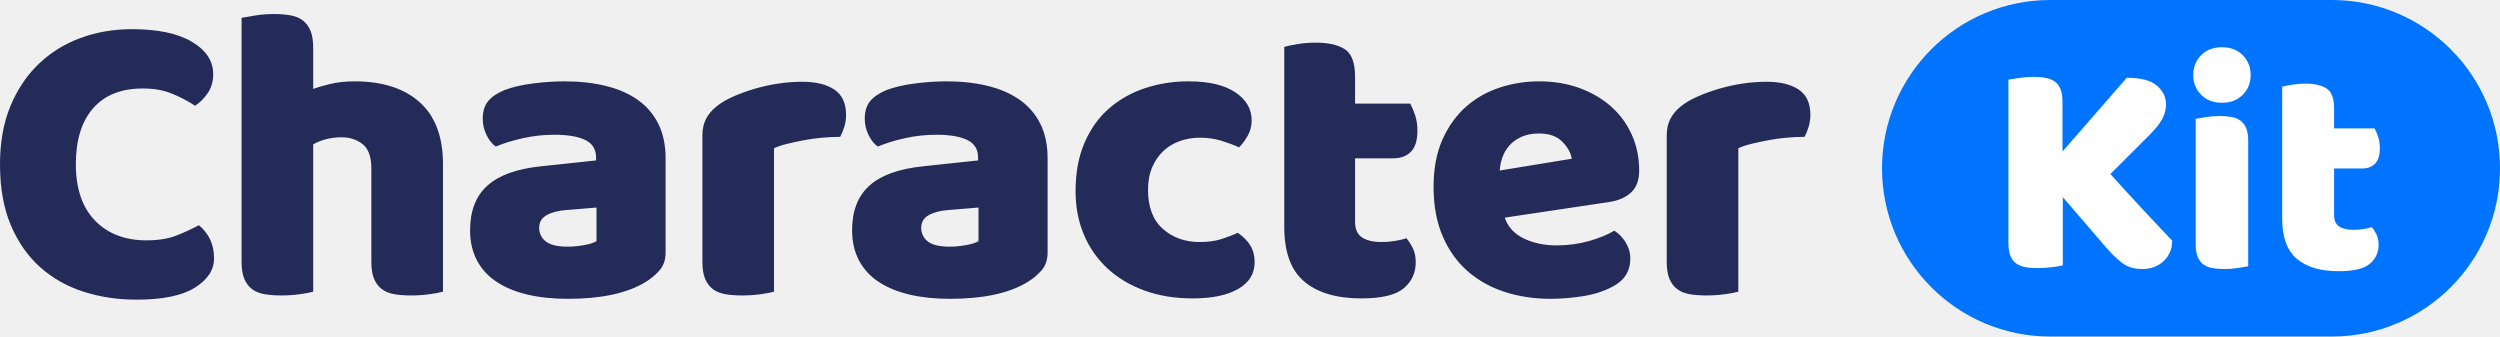
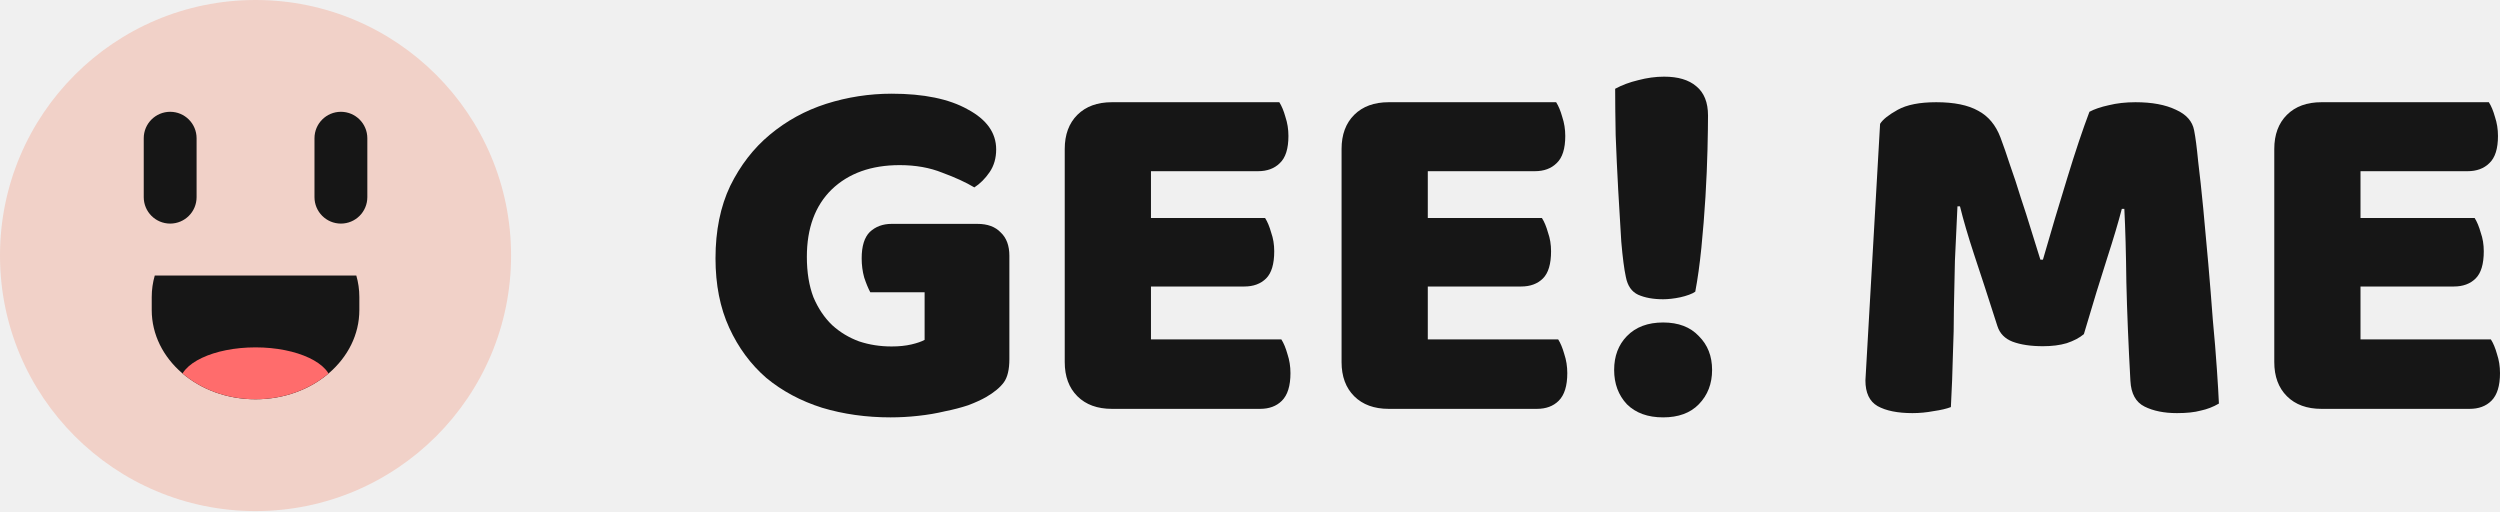
- <svg xmlns="http://www.w3.org/2000/svg" width="208px" height="28px" viewBox="0 0 208 28" version="1.1">
-   <g id="Index" stroke="none" stroke-width="1" fill="none" fill-rule="evenodd">
-     <g id="首页-英文版备份-2" transform="translate(-242, -3462)">
-       <g id="编组" transform="translate(120, 3340)">
-         <g id="Group" transform="translate(120, 122)">
-           <g id="编组-5" transform="translate(2, 0)">
-             <path d="M11.884,7.362 C10.084,7.362 8.706,7.91 7.747,9.007 C6.789,10.103 6.31,11.655 6.31,13.662 C6.31,15.692 6.842,17.255 7.905,18.352 C8.969,19.448 10.4,19.997 12.2,19.997 C13.158,19.997 13.97,19.868 14.636,19.612 C15.302,19.355 15.939,19.063 16.547,18.737 C16.944,19.063 17.253,19.454 17.476,19.909 C17.698,20.364 17.809,20.895 17.809,21.502 C17.809,22.458 17.277,23.269 16.213,23.934 C15.15,24.599 13.532,24.932 11.358,24.932 C9.792,24.932 8.32,24.71 6.941,24.267 C5.562,23.823 4.359,23.141 3.33,22.219 C2.302,21.297 1.49,20.131 0.894,18.719 C0.298,17.307 5.68434189e-14,15.622 5.68434189e-14,13.662 C5.68434189e-14,11.842 0.286,10.238 0.859,8.849 C1.431,7.461 2.214,6.288 3.208,5.332 C4.201,4.375 5.364,3.652 6.696,3.162 C8.028,2.672 9.453,2.427 10.973,2.427 C13.123,2.427 14.788,2.777 15.968,3.477 C17.148,4.177 17.738,5.075 17.738,6.172 C17.738,6.778 17.587,7.303 17.283,7.747 C16.979,8.19 16.628,8.54 16.231,8.797 C15.623,8.4 14.975,8.062 14.285,7.782 C13.596,7.502 12.796,7.362 11.884,7.362 Z M36.856,24.267 C36.622,24.337 36.254,24.407 35.751,24.477 C35.249,24.547 34.729,24.582 34.191,24.582 C33.677,24.582 33.216,24.547 32.807,24.477 C32.398,24.407 32.053,24.267 31.773,24.057 C31.492,23.847 31.276,23.561 31.124,23.199 C30.972,22.837 30.896,22.365 30.896,21.782 L30.896,14.012 C30.896,13.055 30.657,12.384 30.178,11.999 C29.698,11.614 29.108,11.422 28.407,11.422 C27.94,11.422 27.496,11.48 27.075,11.597 C26.654,11.713 26.316,11.853 26.058,12.017 L26.058,24.267 C25.825,24.337 25.457,24.407 24.954,24.477 C24.452,24.547 23.932,24.582 23.394,24.582 C22.88,24.582 22.418,24.547 22.009,24.477 C21.6,24.407 21.256,24.267 20.975,24.057 C20.695,23.847 20.479,23.561 20.327,23.199 C20.175,22.837 20.099,22.365 20.099,21.782 L20.099,1.482 C20.356,1.435 20.736,1.371 21.238,1.289 C21.741,1.207 22.249,1.167 22.763,1.167 C23.277,1.167 23.739,1.202 24.148,1.272 C24.557,1.342 24.902,1.482 25.182,1.692 C25.462,1.902 25.679,2.187 25.831,2.549 C25.982,2.911 26.058,3.383 26.058,3.967 L26.058,7.397 C26.362,7.28 26.824,7.146 27.443,6.994 C28.062,6.842 28.746,6.767 29.494,6.767 C31.808,6.767 33.613,7.344 34.91,8.499 C36.207,9.654 36.856,11.375 36.856,13.662 L36.856,24.267 Z M47.244,20.522 C47.641,20.522 48.08,20.481 48.559,20.399 C49.038,20.317 49.394,20.207 49.628,20.067 L49.628,17.267 L47.104,17.477 C46.449,17.523 45.912,17.663 45.491,17.897 C45.071,18.13 44.86,18.48 44.86,18.947 C44.86,19.413 45.041,19.792 45.404,20.084 C45.766,20.376 46.379,20.522 47.244,20.522 Z M46.964,6.767 C48.226,6.767 49.377,6.895 50.417,7.152 C51.457,7.408 52.345,7.799 53.081,8.324 C53.817,8.849 54.384,9.514 54.781,10.319 C55.178,11.124 55.377,12.075 55.377,13.172 L55.377,21.012 C55.377,21.618 55.208,22.114 54.869,22.499 C54.53,22.884 54.127,23.217 53.659,23.497 C52.14,24.407 50.002,24.862 47.244,24.862 C46.005,24.862 44.889,24.745 43.896,24.512 C42.903,24.278 42.05,23.928 41.337,23.462 C40.624,22.995 40.075,22.4 39.689,21.677 C39.304,20.953 39.111,20.113 39.111,19.157 C39.111,17.547 39.59,16.31 40.548,15.447 C41.507,14.583 42.991,14.047 45,13.837 L49.593,13.347 L49.593,13.102 C49.593,12.425 49.295,11.941 48.699,11.649 C48.103,11.357 47.244,11.212 46.122,11.212 C45.234,11.212 44.369,11.305 43.528,11.492 C42.687,11.678 41.927,11.912 41.249,12.192 C40.946,11.982 40.689,11.661 40.478,11.229 C40.268,10.797 40.163,10.348 40.163,9.882 C40.163,9.275 40.309,8.791 40.601,8.429 C40.893,8.067 41.343,7.758 41.951,7.502 C42.628,7.245 43.429,7.058 44.352,6.942 C45.275,6.825 46.146,6.767 46.964,6.767 Z M64.398,24.267 C64.164,24.337 63.796,24.407 63.294,24.477 C62.791,24.547 62.271,24.582 61.734,24.582 C61.22,24.582 60.758,24.547 60.349,24.477 C59.94,24.407 59.596,24.267 59.315,24.057 C59.035,23.847 58.818,23.561 58.667,23.199 C58.515,22.837 58.439,22.365 58.439,21.782 L58.439,11.282 C58.439,10.745 58.538,10.284 58.737,9.899 C58.935,9.514 59.222,9.17 59.596,8.867 C59.969,8.563 60.431,8.289 60.98,8.044 C61.529,7.799 62.12,7.583 62.751,7.397 C63.382,7.21 64.036,7.064 64.714,6.959 C65.391,6.854 66.069,6.802 66.747,6.802 C67.869,6.802 68.757,7.017 69.411,7.449 C70.066,7.881 70.393,8.587 70.393,9.567 C70.393,9.893 70.346,10.214 70.253,10.529 C70.159,10.844 70.042,11.13 69.902,11.387 C69.411,11.387 68.909,11.41 68.395,11.457 C67.88,11.503 67.378,11.573 66.887,11.667 C66.396,11.76 65.935,11.859 65.502,11.964 C65.07,12.069 64.702,12.192 64.398,12.332 L64.398,24.267 Z M79.028,20.522 C79.426,20.522 79.864,20.481 80.343,20.399 C80.822,20.317 81.178,20.207 81.412,20.067 L81.412,17.267 L78.888,17.477 C78.234,17.523 77.696,17.663 77.276,17.897 C76.855,18.13 76.644,18.48 76.644,18.947 C76.644,19.413 76.826,19.792 77.188,20.084 C77.55,20.376 78.164,20.522 79.028,20.522 Z M78.748,6.767 C80.01,6.767 81.161,6.895 82.201,7.152 C83.241,7.408 84.129,7.799 84.865,8.324 C85.601,8.849 86.168,9.514 86.565,10.319 C86.963,11.124 87.161,12.075 87.161,13.172 L87.161,21.012 C87.161,21.618 86.992,22.114 86.653,22.499 C86.314,22.884 85.911,23.217 85.444,23.497 C83.924,24.407 81.786,24.862 79.028,24.862 C77.79,24.862 76.674,24.745 75.68,24.512 C74.687,24.278 73.834,23.928 73.121,23.462 C72.409,22.995 71.859,22.4 71.474,21.677 C71.088,20.953 70.895,20.113 70.895,19.157 C70.895,17.547 71.374,16.31 72.333,15.447 C73.291,14.583 74.775,14.047 76.785,13.837 L81.377,13.347 L81.377,13.102 C81.377,12.425 81.079,11.941 80.483,11.649 C79.887,11.357 79.028,11.212 77.907,11.212 C77.018,11.212 76.154,11.305 75.312,11.492 C74.471,11.678 73.711,11.912 73.034,12.192 C72.73,11.982 72.473,11.661 72.262,11.229 C72.052,10.797 71.947,10.348 71.947,9.882 C71.947,9.275 72.093,8.791 72.385,8.429 C72.677,8.067 73.127,7.758 73.735,7.502 C74.413,7.245 75.213,7.058 76.136,6.942 C77.059,6.825 77.93,6.767 78.748,6.767 Z M99.828,11.457 C99.244,11.457 98.689,11.55 98.163,11.737 C97.637,11.923 97.182,12.197 96.796,12.559 C96.41,12.921 96.101,13.37 95.867,13.907 C95.633,14.443 95.516,15.073 95.516,15.797 C95.516,17.243 95.931,18.328 96.761,19.052 C97.591,19.775 98.601,20.137 99.793,20.137 C100.494,20.137 101.102,20.055 101.616,19.892 C102.13,19.728 102.586,19.553 102.983,19.367 C103.451,19.693 103.801,20.049 104.035,20.434 C104.269,20.819 104.386,21.28 104.386,21.817 C104.386,22.773 103.93,23.514 103.018,24.039 C102.107,24.564 100.845,24.827 99.232,24.827 C97.76,24.827 96.428,24.611 95.236,24.179 C94.044,23.747 93.022,23.141 92.169,22.359 C91.316,21.577 90.655,20.638 90.188,19.542 C89.72,18.445 89.487,17.232 89.487,15.902 C89.487,14.362 89.738,13.014 90.24,11.859 C90.743,10.704 91.427,9.753 92.291,9.007 C93.156,8.26 94.155,7.7 95.289,7.327 C96.422,6.953 97.62,6.767 98.882,6.767 C100.565,6.767 101.862,7.07 102.773,7.677 C103.684,8.283 104.14,9.065 104.14,10.022 C104.14,10.465 104.035,10.879 103.825,11.264 C103.614,11.649 103.369,11.982 103.089,12.262 C102.691,12.075 102.212,11.894 101.651,11.719 C101.09,11.544 100.483,11.457 99.828,11.457 Z M112.741,18.457 C112.741,19.063 112.933,19.495 113.319,19.752 C113.705,20.008 114.248,20.137 114.949,20.137 C115.3,20.137 115.662,20.108 116.036,20.049 C116.41,19.991 116.737,19.915 117.018,19.822 C117.228,20.078 117.409,20.364 117.561,20.679 C117.713,20.994 117.789,21.373 117.789,21.817 C117.789,22.703 117.456,23.427 116.79,23.987 C116.124,24.547 114.949,24.827 113.267,24.827 C111.21,24.827 109.627,24.36 108.516,23.427 C107.406,22.493 106.851,20.977 106.851,18.877 L106.851,3.897 C107.108,3.827 107.476,3.751 107.956,3.669 C108.435,3.587 108.943,3.547 109.48,3.547 C110.509,3.547 111.309,3.727 111.882,4.089 C112.454,4.451 112.741,5.215 112.741,6.382 L112.741,8.622 L117.333,8.622 C117.473,8.878 117.608,9.199 117.736,9.584 C117.865,9.969 117.929,10.395 117.929,10.862 C117.929,11.678 117.748,12.267 117.386,12.629 C117.023,12.991 116.538,13.172 115.931,13.172 L112.741,13.172 L112.741,18.457 Z M129.018,24.862 C127.64,24.862 126.36,24.669 125.18,24.284 C124,23.899 122.971,23.322 122.095,22.552 C121.218,21.782 120.529,20.813 120.027,19.647 C119.524,18.48 119.273,17.115 119.273,15.552 C119.273,14.012 119.524,12.688 120.027,11.579 C120.529,10.471 121.189,9.561 122.007,8.849 C122.825,8.137 123.76,7.613 124.812,7.274 C125.863,6.936 126.938,6.767 128.037,6.767 C129.276,6.767 130.403,6.953 131.42,7.327 C132.436,7.7 133.313,8.213 134.049,8.867 C134.785,9.52 135.358,10.302 135.767,11.212 C136.176,12.122 136.38,13.113 136.38,14.187 C136.38,14.98 136.158,15.587 135.714,16.007 C135.27,16.427 134.651,16.695 133.856,16.812 L125.197,18.107 C125.454,18.877 125.98,19.454 126.775,19.839 C127.569,20.224 128.481,20.417 129.509,20.417 C130.467,20.417 131.373,20.294 132.226,20.049 C133.079,19.804 133.774,19.518 134.312,19.192 C134.686,19.425 135.001,19.752 135.258,20.172 C135.516,20.592 135.644,21.035 135.644,21.502 C135.644,22.552 135.153,23.333 134.172,23.847 C133.424,24.243 132.582,24.512 131.648,24.652 C130.713,24.792 129.836,24.862 129.018,24.862 Z M128.037,11.107 C127.476,11.107 126.991,11.2 126.582,11.387 C126.173,11.573 125.84,11.812 125.583,12.104 C125.326,12.396 125.133,12.722 125.004,13.084 C124.876,13.446 124.8,13.813 124.777,14.187 L130.771,13.207 C130.701,12.74 130.444,12.273 130,11.807 C129.556,11.34 128.902,11.107 128.037,11.107 Z M144.63,24.267 C144.396,24.337 144.028,24.407 143.526,24.477 C143.023,24.547 142.503,24.582 141.966,24.582 C141.452,24.582 140.99,24.547 140.581,24.477 C140.172,24.407 139.827,24.267 139.547,24.057 C139.267,23.847 139.05,23.561 138.898,23.199 C138.747,22.837 138.671,22.365 138.671,21.782 L138.671,11.282 C138.671,10.745 138.77,10.284 138.969,9.899 C139.167,9.514 139.453,9.17 139.827,8.867 C140.201,8.563 140.663,8.289 141.212,8.044 C141.761,7.799 142.351,7.583 142.982,7.397 C143.613,7.21 144.268,7.064 144.946,6.959 C145.623,6.854 146.301,6.802 146.979,6.802 C148.101,6.802 148.989,7.017 149.643,7.449 C150.298,7.881 150.625,8.587 150.625,9.567 C150.625,9.893 150.578,10.214 150.484,10.529 C150.391,10.844 150.274,11.13 150.134,11.387 C149.643,11.387 149.141,11.41 148.627,11.457 C148.112,11.503 147.61,11.573 147.119,11.667 C146.628,11.76 146.167,11.859 145.734,11.964 C145.302,12.069 144.934,12.192 144.63,12.332 L144.63,24.267 Z" id="Character" fill="#252B58" fill-rule="nonzero" />
-             <g id="编组-4" transform="translate(156.5843, 0)">
-               <rect id="矩形" fill="#0074FF" x="0" y="0" width="51.416" height="28" rx="14" />
-               <path d="M15.041,16.404 L15.041,22.076 C14.853,22.127 14.553,22.179 14.142,22.23 C13.73,22.281 13.328,22.307 12.933,22.307 C12.539,22.307 12.192,22.277 11.892,22.217 C11.592,22.157 11.34,22.05 11.134,21.896 C10.928,21.742 10.774,21.529 10.671,21.255 C10.568,20.981 10.517,20.622 10.517,20.177 L10.517,6.625 C10.705,6.591 11.005,6.544 11.417,6.484 C11.828,6.424 12.222,6.394 12.599,6.394 C12.993,6.394 13.34,6.424 13.64,6.484 C13.94,6.544 14.193,6.65 14.399,6.804 C14.604,6.958 14.759,7.172 14.861,7.446 C14.964,7.72 15.016,8.079 15.016,8.524 L15.016,12.605 L20.363,6.471 C21.528,6.471 22.364,6.689 22.869,7.125 C23.375,7.562 23.628,8.079 23.628,8.678 C23.628,9.123 23.516,9.542 23.294,9.936 C23.071,10.329 22.711,10.774 22.214,11.27 L19,14.479 C19.429,14.958 19.879,15.454 20.35,15.967 C20.821,16.481 21.284,16.981 21.738,17.469 C22.193,17.957 22.63,18.423 23.049,18.868 C23.469,19.313 23.834,19.698 24.142,20.023 C24.142,20.399 24.073,20.733 23.936,21.024 C23.799,21.315 23.615,21.563 23.384,21.768 C23.152,21.973 22.891,22.127 22.6,22.23 C22.308,22.333 22,22.384 21.674,22.384 C20.971,22.384 20.397,22.209 19.952,21.858 C19.506,21.507 19.078,21.092 18.666,20.613 L15.041,16.404 Z M25.89,6.24 C25.89,5.59 26.109,5.042 26.546,4.597 C26.983,4.152 27.561,3.93 28.281,3.93 C29.001,3.93 29.579,4.152 30.016,4.597 C30.453,5.042 30.672,5.59 30.672,6.24 C30.672,6.89 30.453,7.438 30.016,7.882 C29.579,8.327 29.001,8.55 28.281,8.55 C27.561,8.55 26.983,8.327 26.546,7.882 C26.109,7.438 25.89,6.89 25.89,6.24 Z M30.466,22.153 C30.278,22.187 29.999,22.234 29.631,22.294 C29.262,22.354 28.889,22.384 28.512,22.384 C28.135,22.384 27.797,22.358 27.497,22.307 C27.197,22.256 26.944,22.153 26.739,21.999 C26.533,21.845 26.374,21.636 26.263,21.37 C26.152,21.105 26.096,20.759 26.096,20.331 L26.096,9.884 C26.284,9.85 26.563,9.803 26.931,9.743 C27.3,9.683 27.673,9.653 28.05,9.653 C28.427,9.653 28.765,9.679 29.065,9.73 C29.365,9.782 29.618,9.884 29.823,10.038 C30.029,10.192 30.188,10.402 30.299,10.667 C30.41,10.933 30.466,11.279 30.466,11.707 L30.466,22.153 Z M37.613,17.892 C37.613,18.337 37.754,18.654 38.037,18.842 C38.32,19.03 38.718,19.124 39.233,19.124 C39.49,19.124 39.755,19.103 40.029,19.06 C40.304,19.018 40.544,18.962 40.749,18.893 C40.904,19.082 41.036,19.291 41.148,19.522 C41.259,19.753 41.315,20.031 41.315,20.356 C41.315,21.007 41.071,21.537 40.582,21.948 C40.094,22.358 39.233,22.564 37.999,22.564 C36.49,22.564 35.329,22.222 34.515,21.537 C33.701,20.853 33.294,19.74 33.294,18.2 L33.294,7.215 C33.483,7.164 33.752,7.108 34.104,7.048 C34.455,6.988 34.828,6.958 35.222,6.958 C35.976,6.958 36.563,7.091 36.983,7.356 C37.403,7.622 37.613,8.182 37.613,9.037 L37.613,10.68 L40.981,10.68 C41.084,10.868 41.182,11.104 41.276,11.386 C41.371,11.668 41.418,11.981 41.418,12.323 C41.418,12.922 41.285,13.354 41.019,13.619 C40.754,13.884 40.398,14.017 39.952,14.017 L37.613,14.017 L37.613,17.892 Z" id="Kit" fill="#FFFFFF" fill-rule="nonzero" />
+ <svg xmlns="http://www.w3.org/2000/svg" xmlns:xlink="http://www.w3.org/1999/xlink" width="587px" height="120px" viewBox="0 0 587 120" version="1.1">
+   <defs>
+     <path d="M0.715,0 C0.248,1.621 0,3.316 0,5.061 L0,8.108 C0,19.681 10.913,29.062 24.375,29.062 C37.837,29.062 48.75,19.681 48.75,8.108 L48.75,5.061 C48.75,3.316 48.502,1.621 48.035,0 L0.715,0 Z" id="path-1" />
+   </defs>
+   <g id="Page-1" stroke="none" stroke-width="1" fill="none" fill-rule="evenodd">
+     <g id="Group-7">
+       <g id="Group-6">
+         <circle id="Oval" fill="#F1D1C8" cx="60" cy="60" r="60" />
+         <g id="Group-5" transform="translate(33.75, 26.25)">
+           <g id="04" transform="translate(1.875, 38.4375)">
+             <mask id="mask-2" fill="white">
+               <use xlink:href="#path-1" />
+             </mask>
+             <use fill="#161616" xlink:href="#path-1" />
+             <g mask="url(#mask-2)" fill="#FF6C6C" fill-rule="nonzero">
+               <g transform="translate(6.5625, 16.875)">
+                 <ellipse cx="17.812" cy="8.438" rx="17.812" ry="8.438" />
+               </g>
            </g>
          </g>
+           <path d="M6.205,0 C9.631,-6.29470139e-16 12.409,2.778 12.409,6.205 L12.409,20.045 C12.409,23.472 9.631,26.25 6.205,26.25 C2.778,26.25 3.08418202e-15,23.472 0,20.045 L0,6.205 C-1.30782518e-15,2.778 2.778,6.29470139e-16 6.205,0 Z M46.295,0 C49.722,-6.29470139e-16 52.5,2.778 52.5,6.205 L52.5,20.045 C52.5,23.472 49.722,26.25 46.295,26.25 C42.869,26.25 40.091,23.472 40.091,20.045 L40.091,6.205 C40.091,2.778 42.869,6.29470139e-16 46.295,0 Z" id="Combined-Shape" fill="#161616" />
        </g>
+       </g>
+       <g id="logo" transform="translate(168, 18)" fill="#161616" fill-rule="nonzero">
+         <path d="M69,66.322 C69,68.78 68.563,70.604 67.689,71.794 C66.815,72.983 65.425,74.133 63.518,75.243 C62.406,75.877 61.015,76.511 59.347,77.146 C57.679,77.701 55.851,78.176 53.865,78.573 C51.879,79.049 49.774,79.406 47.549,79.643 C45.404,79.881 43.259,80 41.114,80 C35.394,80 30.031,79.247 25.026,77.74 C20.021,76.155 15.651,73.815 11.917,70.723 C8.263,67.552 5.363,63.626 3.218,58.948 C1.073,54.27 0,48.839 0,42.654 C0,36.152 1.152,30.483 3.456,25.646 C5.839,20.81 8.938,16.805 12.751,13.634 C16.644,10.383 21.054,7.964 25.979,6.379 C30.985,4.793 36.109,4 41.352,4 C48.9,4 54.858,5.229 59.228,7.687 C63.677,10.066 65.901,13.198 65.901,17.083 C65.901,19.144 65.385,20.929 64.352,22.435 C63.319,23.941 62.128,25.131 60.777,26.003 C58.791,24.814 56.288,23.664 53.269,22.554 C50.33,21.365 46.993,20.77 43.259,20.77 C36.585,20.77 31.263,22.673 27.29,26.479 C23.397,30.285 21.451,35.558 21.451,42.297 C21.451,45.945 21.967,49.116 23,51.812 C24.112,54.429 25.582,56.609 27.409,58.354 C29.237,60.019 31.342,61.287 33.725,62.16 C36.109,62.953 38.651,63.349 41.352,63.349 C43.1,63.349 44.649,63.19 46,62.873 C47.351,62.556 48.383,62.199 49.098,61.803 L49.098,50.623 L36.347,50.623 C35.871,49.751 35.394,48.601 34.917,47.174 C34.52,45.746 34.321,44.24 34.321,42.654 C34.321,39.8 34.957,37.738 36.228,36.47 C37.579,35.201 39.287,34.566 41.352,34.566 L61.492,34.566 C63.876,34.566 65.703,35.24 66.974,36.588 C68.325,37.857 69,39.681 69,42.059 L69,66.322 Z" id="Path" />
+         <path d="M82,16.995 C82,13.606 82.992,10.926 84.977,8.956 C86.962,6.985 89.662,6 93.076,6 L132.38,6 C132.936,6.867 133.412,8.01 133.809,9.429 C134.285,10.847 134.523,12.345 134.523,13.921 C134.523,16.916 133.849,19.044 132.499,20.305 C131.228,21.566 129.521,22.197 127.377,22.197 L102.247,22.197 L102.247,33.192 L129.045,33.192 C129.601,34.059 130.077,35.202 130.474,36.62 C130.951,37.961 131.189,39.419 131.189,40.995 C131.189,43.99 130.553,46.118 129.283,47.379 C128.013,48.64 126.306,49.271 124.162,49.271 L102.247,49.271 L102.247,61.685 L132.856,61.685 C133.412,62.552 133.888,63.695 134.285,65.113 C134.762,66.532 135,68.03 135,69.606 C135,72.601 134.325,74.768 132.975,76.108 C131.705,77.369 129.998,78 127.854,78 L93.076,78 C89.662,78 86.962,77.015 84.977,75.044 C82.992,73.074 82,70.394 82,67.005 L82,16.995 Z" id="Path" />
+         <path d="M147,16.995 C147,13.606 147.992,10.926 149.977,8.956 C151.962,6.985 154.662,6 158.076,6 L197.38,6 C197.936,6.867 198.412,8.01 198.809,9.429 C199.285,10.847 199.524,12.345 199.524,13.921 C199.524,16.916 198.849,19.044 197.499,20.305 C196.228,21.566 194.521,22.197 192.377,22.197 L167.247,22.197 L167.247,33.192 L194.045,33.192 C194.601,34.059 195.077,35.202 195.474,36.62 C195.951,37.961 196.189,39.419 196.189,40.995 C196.189,43.99 195.553,46.118 194.283,47.379 C193.013,48.64 191.306,49.271 189.162,49.271 L167.247,49.271 L167.247,61.685 L197.856,61.685 C198.412,62.552 198.888,63.695 199.285,65.113 C199.762,66.532 200,68.03 200,69.606 C200,72.601 199.325,74.768 197.975,76.108 C196.705,77.369 194.998,78 192.854,78 L158.076,78 C154.662,78 151.962,77.015 149.977,75.044 C147.992,73.074 147,70.394 147,67.005 L147,16.995 Z" id="Path" />
+         <path d="M233.042,9.126 C233.042,10.943 233.002,13.59 232.922,17.067 C232.842,20.464 232.682,24.178 232.443,28.207 C232.203,32.158 231.884,36.148 231.484,40.178 C231.085,44.128 230.606,47.565 230.047,50.489 C229.727,50.726 229.248,50.963 228.609,51.2 C227.97,51.437 227.292,51.635 226.573,51.793 C225.854,51.95 225.135,52.069 224.417,52.148 C223.698,52.227 223.059,52.266 222.5,52.266 C220.184,52.266 218.227,51.911 216.63,51.2 C215.113,50.489 214.154,49.106 213.755,47.052 C213.356,45.235 212.996,42.469 212.677,38.755 C212.437,35.042 212.198,31.012 211.958,26.667 C211.719,22.321 211.519,18.015 211.359,13.748 C211.28,9.481 211.24,5.847 211.24,2.844 C212.837,1.975 214.634,1.304 216.63,0.83 C218.706,0.277 220.743,0 222.739,0 C226.014,0 228.529,0.751 230.286,2.252 C232.123,3.753 233.042,6.044 233.042,9.126 Z M211,68.859 C211,65.62 211.998,62.973 213.995,60.918 C216.071,58.785 218.906,57.718 222.5,57.718 C226.094,57.718 228.889,58.785 230.885,60.918 C232.962,62.973 234,65.62 234,68.859 C234,72.099 232.962,74.785 230.885,76.918 C228.889,78.973 226.094,80 222.5,80 C218.906,80 216.071,78.973 213.995,76.918 C211.998,74.785 211,72.099 211,68.859 Z" id="Shape" />
+         <path d="M321.295,60.455 C320.268,61.321 318.921,62.03 317.258,62.581 C315.676,63.053 313.816,63.29 311.679,63.29 C308.828,63.29 306.453,62.935 304.553,62.226 C302.734,61.518 301.546,60.297 300.991,58.565 C298.775,51.635 296.953,46.044 295.53,41.791 C294.105,37.46 292.997,33.68 292.205,30.452 L291.612,30.452 C291.374,35.098 291.175,39.35 291.016,43.209 C290.938,46.989 290.86,50.69 290.779,54.312 C290.779,57.935 290.701,61.597 290.542,65.298 C290.464,68.999 290.305,73.094 290.067,77.583 C289.038,77.976 287.693,78.291 286.03,78.527 C284.367,78.842 282.705,79 281.044,79 C277.56,79 274.829,78.449 272.851,77.346 C270.951,76.244 270,74.236 270,71.322 L273.444,11.079 C274.078,10.056 275.463,8.953 277.6,7.772 C279.737,6.591 282.745,6 286.623,6 C290.819,6 294.105,6.669 296.479,8.008 C298.853,9.268 300.597,11.355 301.705,14.269 C302.416,16.159 303.168,18.324 303.96,20.766 C304.831,23.207 305.661,25.727 306.453,28.325 C307.324,30.924 308.157,33.523 308.947,36.121 C309.739,38.641 310.45,40.925 311.084,42.973 L311.679,42.973 C313.579,36.358 315.479,29.979 317.379,23.837 C319.277,17.616 321.02,12.418 322.602,8.244 C323.791,7.614 325.295,7.102 327.114,6.709 C329.014,6.236 331.113,6 333.407,6 C337.288,6 340.454,6.591 342.907,7.772 C345.362,8.874 346.785,10.489 347.181,12.615 C347.499,14.19 347.815,16.631 348.133,19.938 C348.529,23.167 348.922,26.829 349.319,30.924 C349.715,35.019 350.111,39.35 350.507,43.917 C350.903,48.485 351.259,52.895 351.574,57.147 C351.971,61.321 352.288,65.18 352.526,68.723 C352.763,72.188 352.922,74.866 353,76.756 C351.655,77.543 350.229,78.094 348.726,78.409 C347.3,78.803 345.44,79 343.144,79 C340.136,79 337.603,78.488 335.544,77.464 C333.488,76.441 332.38,74.433 332.221,71.44 C331.747,62.856 331.429,55.139 331.27,48.288 C331.191,41.437 331.033,35.688 330.795,31.042 L330.202,31.042 C329.41,34.113 328.262,37.972 326.758,42.618 C325.254,47.264 323.433,53.21 321.295,60.455 Z" id="Path" />
+         <path d="M366,16.995 C366,13.606 366.995,10.926 368.979,8.956 C370.963,6.985 373.664,6 377.078,6 L416.38,6 C416.937,6.867 417.413,8.01 417.81,9.429 C418.286,10.847 418.524,12.345 418.524,13.921 C418.524,16.916 417.851,19.044 416.499,20.305 C415.229,21.566 413.523,22.197 411.379,22.197 L386.247,22.197 L386.247,33.192 L413.047,33.192 C413.601,34.059 414.077,35.202 414.475,36.62 C414.953,37.961 415.191,39.419 415.191,40.995 C415.191,43.99 414.556,46.118 413.285,47.379 C412.015,48.64 410.306,49.271 408.163,49.271 L386.247,49.271 L386.247,61.685 L416.856,61.685 C417.413,62.552 417.889,63.695 418.286,65.113 C418.762,66.532 419,68.03 419,69.606 C419,72.601 418.327,74.768 416.975,76.108 C415.707,77.369 413.999,78 411.855,78 L377.078,78 C373.664,78 370.963,77.015 368.979,75.044 C366.995,73.074 366,70.394 366,67.005 L366,16.995 Z" id="Path" />
      </g>
    </g>
  </g>
</svg>
